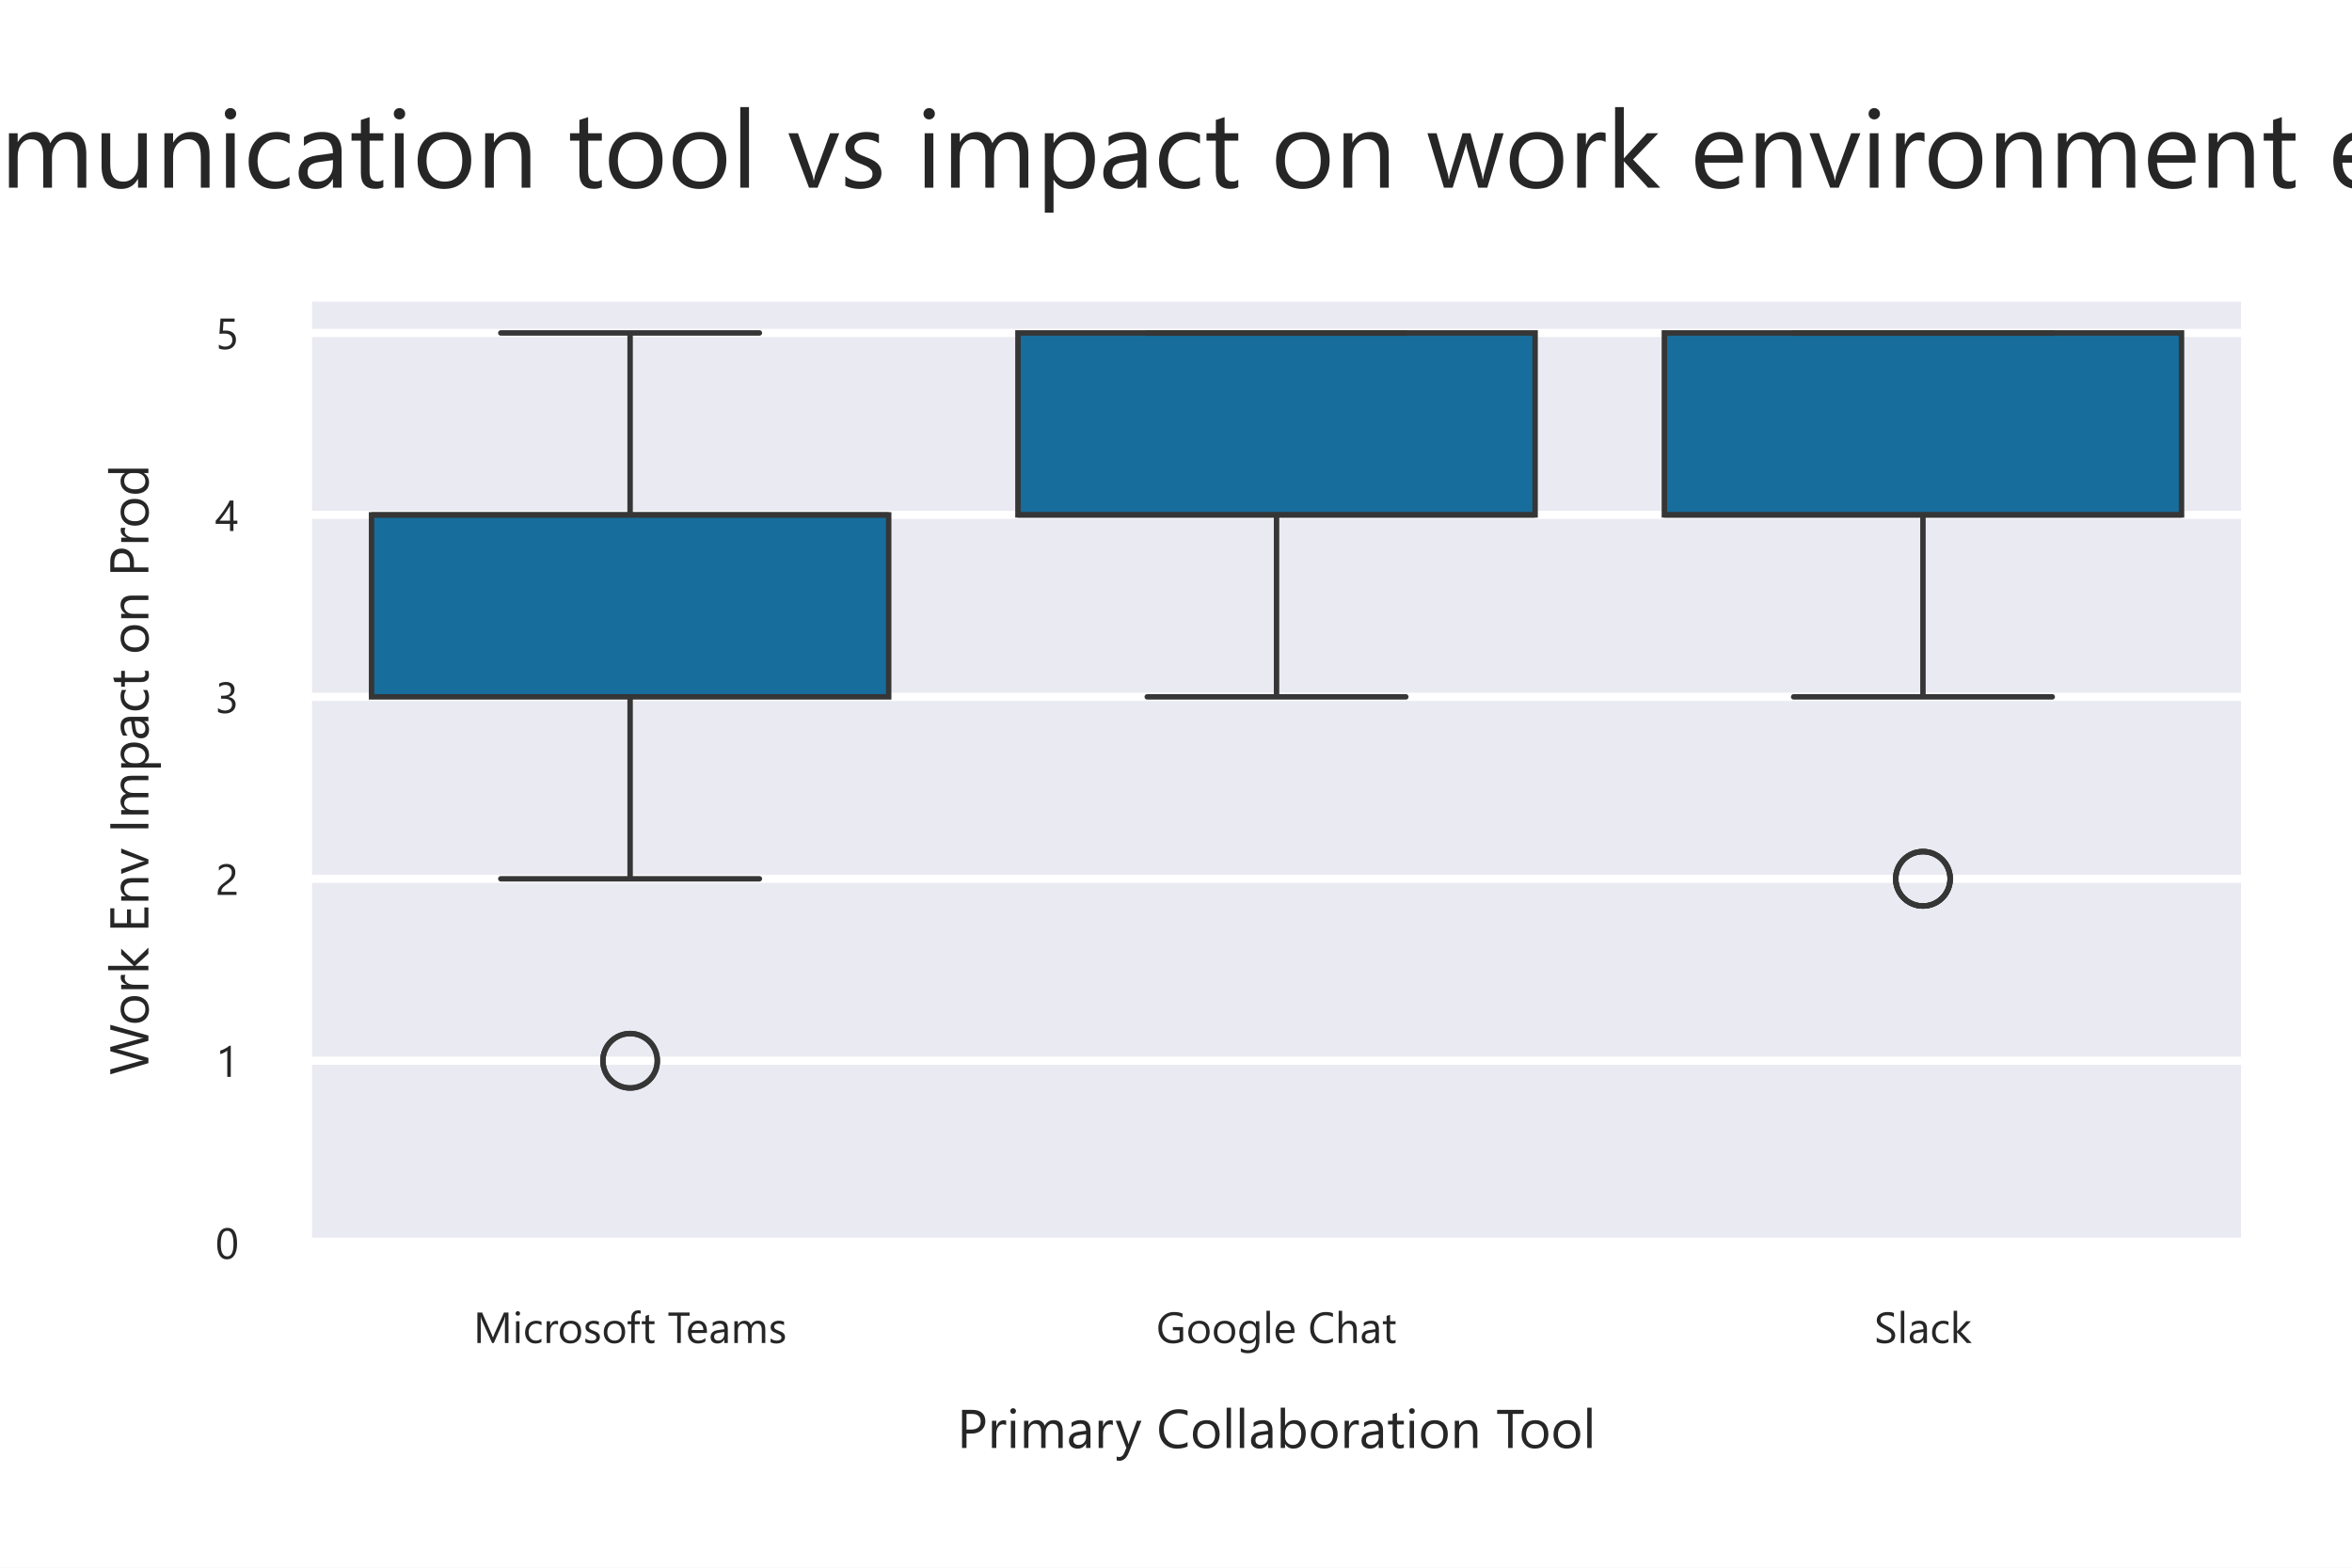
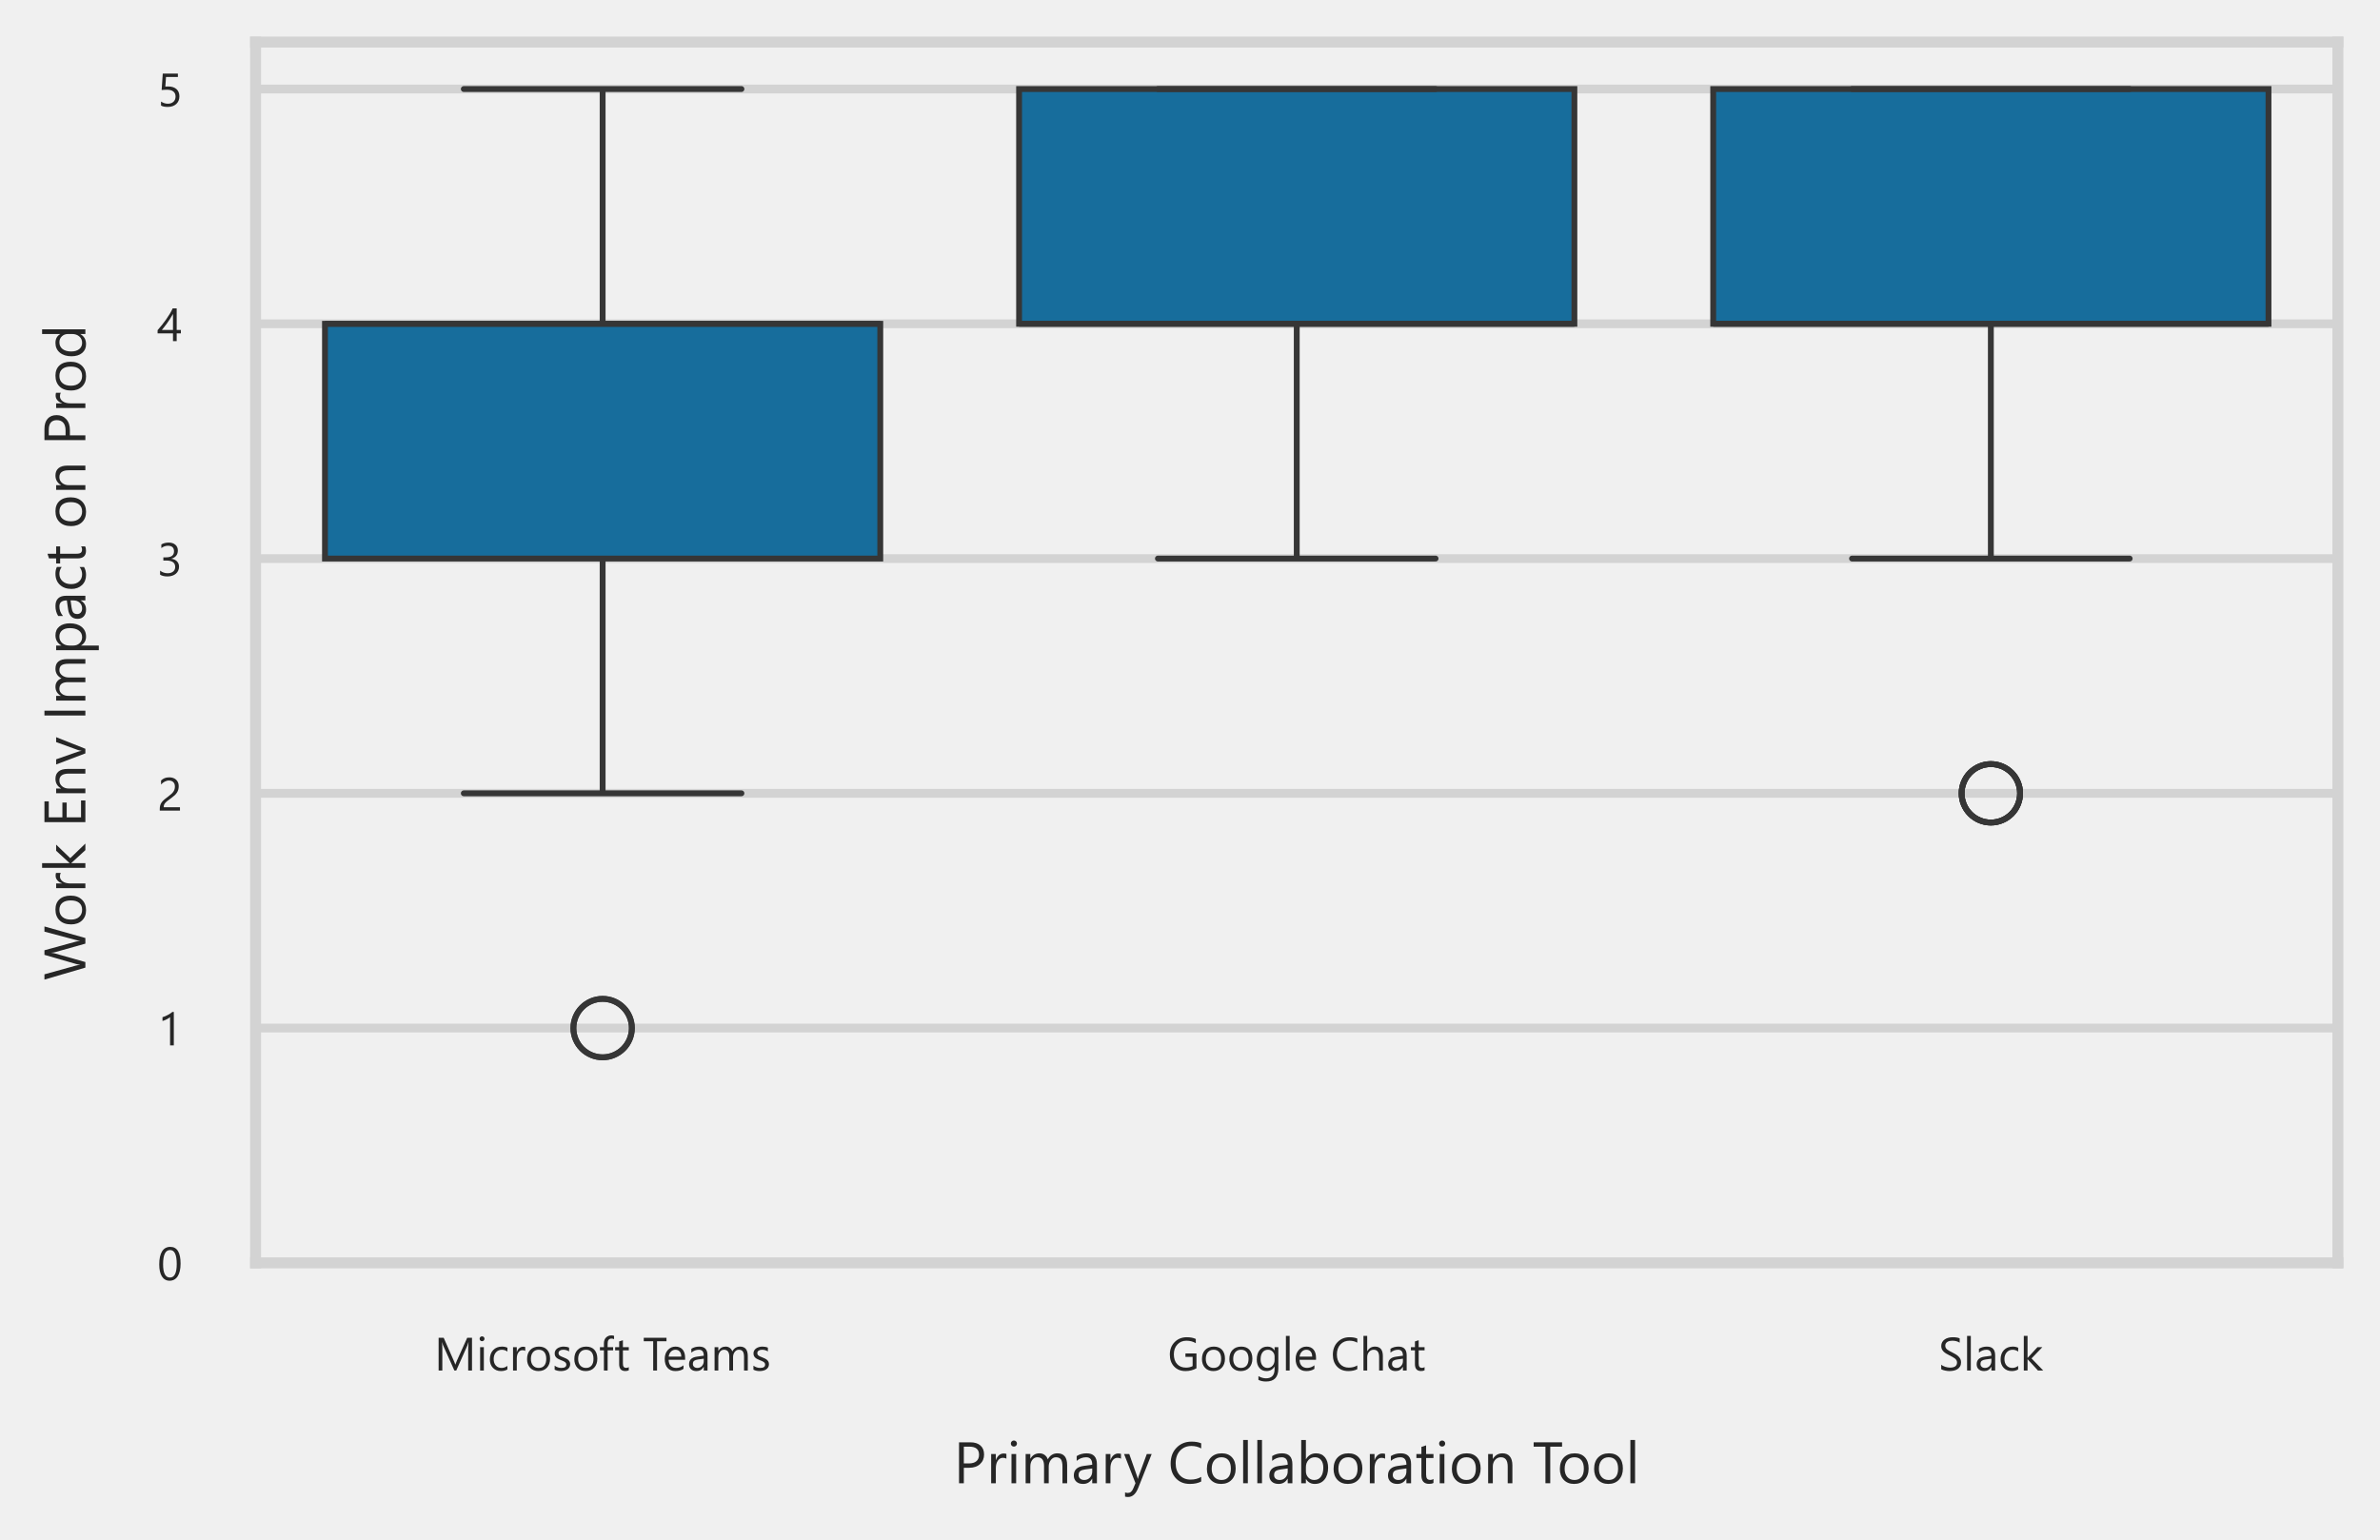
- <svg xmlns="http://www.w3.org/2000/svg" xmlns:xlink="http://www.w3.org/1999/xlink" width="432pt" height="288pt" viewBox="0 0 432 288" version="1.1">
+ <svg xmlns="http://www.w3.org/2000/svg" xmlns:xlink="http://www.w3.org/1999/xlink" width="407.106pt" height="263.321pt" viewBox="0 0 407.106 263.321" version="1.1">
  <defs>
    <style type="text/css">*{stroke-linejoin: round; stroke-linecap: butt}</style>
  </defs>
  <g id="figure_1">
    <g id="patch_1">
-       <path d="M 0 288  L 432 288  L 432 0  L 0 0  z " style="fill: #ffffff" />
+       <path d="M 0 263.321  L 407.106 263.321  L 407.106 0  L 0 0  L 0 263.321  z " style="fill: none" />
    </g>
    <g id="axes_1">
      <g id="patch_2">
-         <path d="M 56.37 228.3  L 412.56 228.3  L 412.56 54.477  L 56.37 54.477  z " style="fill: #eaeaf2" />
+         <path d="M 43.716 216.06  L 399.906 216.06  L 399.906 7.2  L 43.716 7.2  L 43.716 216.06  z " style="fill: none" />
      </g>
      <g id="matplotlib.axis_1">
        <g id="xtick_1">
          <g id="text_1">
-             <g style="fill: #262626" transform="translate(86.9475 246.7225) scale(0.08 -0.08)">
+             <g style="fill: #262626" transform="translate(74.29313 234.4825) scale(0.08 -0.08)">
              <defs>
                <path id="SegoeUI-4d" d="M 5156 0  L 4634 0  L 4634 3006  Q 4634 3363 4678 3878  L 4666 3878  Q 4591 3575 4531 3444  L 3000 0  L 2744 0  L 1216 3419  Q 1150 3569 1081 3878  L 1069 3878  Q 1094 3609 1094 3000  L 1094 0  L 588 0  L 588 4481  L 1281 4481  L 2656 1356  Q 2816 997 2863 819  L 2881 819  Q 3016 1188 3097 1369  L 4500 4481  L 5156 4481  L 5156 0  z " transform="scale(0.015625)" />
                <path id="SegoeUI-69" d="M 781 4013  Q 644 4013 547 4106  Q 450 4200 450 4344  Q 450 4488 547 4583  Q 644 4678 781 4678  Q 922 4678 1020 4583  Q 1119 4488 1119 4344  Q 1119 4206 1020 4109  Q 922 4013 781 4013  z M 1031 0  L 519 0  L 519 3200  L 1031 3200  L 1031 0  z " transform="scale(0.015625)" />
                <path id="SegoeUI-63" d="M 2700 147  Q 2331 -75 1825 -75  Q 1141 -75 720 370  Q 300 816 300 1525  Q 300 2316 753 2795  Q 1206 3275 1963 3275  Q 2384 3275 2706 3119  L 2706 2594  Q 2350 2844 1944 2844  Q 1453 2844 1139 2492  Q 825 2141 825 1569  Q 825 1006 1120 681  Q 1416 356 1913 356  Q 2331 356 2700 634  L 2700 147  z " transform="scale(0.015625)" />
                <path id="SegoeUI-72" d="M 2188 2681  Q 2053 2784 1800 2784  Q 1472 2784 1251 2475  Q 1031 2166 1031 1631  L 1031 0  L 519 0  L 519 3200  L 1031 3200  L 1031 2541  L 1044 2541  Q 1153 2878 1378 3067  Q 1603 3256 1881 3256  Q 2081 3256 2188 3213  L 2188 2681  z " transform="scale(0.015625)" />
                <path id="SegoeUI-6f" d="M 1856 -75  Q 1147 -75 723 373  Q 300 822 300 1563  Q 300 2369 740 2822  Q 1181 3275 1931 3275  Q 2647 3275 3048 2834  Q 3450 2394 3450 1613  Q 3450 847 3017 386  Q 2584 -75 1856 -75  z M 1894 2844  Q 1400 2844 1112 2508  Q 825 2172 825 1581  Q 825 1013 1115 684  Q 1406 356 1894 356  Q 2391 356 2658 678  Q 2925 1000 2925 1594  Q 2925 2194 2658 2519  Q 2391 2844 1894 2844  z " transform="scale(0.015625)" />
                <path id="SegoeUI-73" d="M 325 116  L 325 666  Q 744 356 1247 356  Q 1922 356 1922 806  Q 1922 934 1864 1023  Q 1806 1113 1707 1181  Q 1609 1250 1476 1304  Q 1344 1359 1191 1419  Q 978 1503 817 1589  Q 656 1675 548 1783  Q 441 1891 386 2028  Q 331 2166 331 2350  Q 331 2575 434 2748  Q 538 2922 709 3039  Q 881 3156 1101 3215  Q 1322 3275 1556 3275  Q 1972 3275 2300 3131  L 2300 2613  Q 1947 2844 1488 2844  Q 1344 2844 1228 2811  Q 1113 2778 1030 2718  Q 947 2659 901 2576  Q 856 2494 856 2394  Q 856 2269 901 2184  Q 947 2100 1034 2034  Q 1122 1969 1247 1916  Q 1372 1863 1531 1800  Q 1744 1719 1912 1633  Q 2081 1547 2200 1439  Q 2319 1331 2383 1190  Q 2447 1050 2447 856  Q 2447 619 2342 444  Q 2238 269 2063 153  Q 1888 38 1659 -18  Q 1431 -75 1181 -75  Q 688 -75 325 116  z " transform="scale(0.015625)" />
                <path id="SegoeUI-66" d="M 2100 4288  Q 1950 4372 1759 4372  Q 1222 4372 1222 3694  L 1222 3200  L 1972 3200  L 1972 2763  L 1222 2763  L 1222 0  L 713 0  L 713 2763  L 166 2763  L 166 3200  L 713 3200  L 713 3719  Q 713 4222 1003 4514  Q 1294 4806 1728 4806  Q 1963 4806 2100 4750  L 2100 4288  z " transform="scale(0.015625)" />
                <path id="SegoeUI-74" d="M 2003 31  Q 1822 -69 1525 -69  Q 684 -69 684 869  L 684 2763  L 134 2763  L 134 3200  L 684 3200  L 684 3981  L 1197 4147  L 1197 3200  L 2003 3200  L 2003 2763  L 1197 2763  L 1197 959  Q 1197 638 1306 500  Q 1416 363 1669 363  Q 1863 363 2003 469  L 2003 31  z " transform="scale(0.015625)" />
                <path id="SegoeUI-20" transform="scale(0.015625)" />
                <path id="SegoeUI-54" d="M 3238 4006  L 1944 4006  L 1944 0  L 1419 0  L 1419 4006  L 128 4006  L 128 4481  L 3238 4481  L 3238 4006  z " transform="scale(0.015625)" />
                <path id="SegoeUI-65" d="M 3091 1472  L 831 1472  Q 844 938 1119 647  Q 1394 356 1875 356  Q 2416 356 2869 713  L 2869 231  Q 2447 -75 1753 -75  Q 1075 -75 687 361  Q 300 797 300 1588  Q 300 2334 723 2804  Q 1147 3275 1775 3275  Q 2403 3275 2747 2869  Q 3091 2463 3091 1741  L 3091 1472  z M 2566 1906  Q 2563 2350 2352 2597  Q 2141 2844 1766 2844  Q 1403 2844 1150 2584  Q 897 2325 838 1906  L 2566 1906  z " transform="scale(0.015625)" />
                <path id="SegoeUI-61" d="M 2809 0  L 2297 0  L 2297 500  L 2284 500  Q 1950 -75 1300 -75  Q 822 -75 551 178  Q 281 431 281 850  Q 281 1747 1338 1894  L 2297 2028  Q 2297 2844 1638 2844  Q 1059 2844 594 2450  L 594 2975  Q 1066 3275 1681 3275  Q 2809 3275 2809 2081  L 2809 0  z M 2297 1619  L 1525 1513  Q 1169 1463 987 1336  Q 806 1209 806 888  Q 806 653 973 504  Q 1141 356 1419 356  Q 1800 356 2048 623  Q 2297 891 2297 1300  L 2297 1619  z " transform="scale(0.015625)" />
                <path id="SegoeUI-6d" d="M 5063 0  L 4550 0  L 4550 1838  Q 4550 2369 4386 2606  Q 4222 2844 3834 2844  Q 3506 2844 3276 2544  Q 3047 2244 3047 1825  L 3047 0  L 2534 0  L 2534 1900  Q 2534 2844 1806 2844  Q 1469 2844 1250 2561  Q 1031 2278 1031 1825  L 1031 0  L 519 0  L 519 3200  L 1031 3200  L 1031 2694  L 1044 2694  Q 1384 3275 2038 3275  Q 2366 3275 2609 3092  Q 2853 2909 2944 2613  Q 3300 3275 4006 3275  Q 5063 3275 5063 1972  L 5063 0  z " transform="scale(0.015625)" />
              </defs>
              <use xlink:href="#SegoeUI-4d" />
              <use xlink:href="#SegoeUI-69" x="89.795" />
              <use xlink:href="#SegoeUI-63" x="114.014" />
              <use xlink:href="#SegoeUI-72" x="160.205" />
              <use xlink:href="#SegoeUI-6f" x="193.596" />
              <use xlink:href="#SegoeUI-73" x="252.189" />
              <use xlink:href="#SegoeUI-6f" x="294.621" />
              <use xlink:href="#SegoeUI-66" x="351.465" />
              <use xlink:href="#SegoeUI-74" x="384.514" />
              <use xlink:href="#SegoeUI-20" x="418.4" />
              <use xlink:href="#SegoeUI-54" x="445.793" />
              <use xlink:href="#SegoeUI-65" x="487.936" />
              <use xlink:href="#SegoeUI-61" x="540.23" />
              <use xlink:href="#SegoeUI-6d" x="591.109" />
              <use xlink:href="#SegoeUI-73" x="677.242" />
            </g>
          </g>
        </g>
        <g id="xtick_2">
          <g id="text_2">
-             <g style="fill: #262626" transform="translate(212.39 246.7225) scale(0.08 -0.08)">
+             <g style="fill: #262626" transform="translate(199.7356 234.4825) scale(0.08 -0.08)">
              <defs>
                <path id="SegoeUI-47" d="M 3938 306  Q 3263 -75 2438 -75  Q 1478 -75 886 544  Q 294 1163 294 2181  Q 294 3222 951 3889  Q 1609 4556 2619 4556  Q 3350 4556 3847 4319  L 3847 3738  Q 3303 4081 2559 4081  Q 1806 4081 1325 3562  Q 844 3044 844 2219  Q 844 1369 1291 883  Q 1738 397 2503 397  Q 3028 397 3413 606  L 3413 1863  L 2431 1863  L 2431 2338  L 3938 2338  L 3938 306  z " transform="scale(0.015625)" />
                <path id="SegoeUI-67" d="M 3250 256  Q 3250 -1506 1563 -1506  Q 969 -1506 525 -1281  L 525 -769  Q 1066 -1069 1556 -1069  Q 2738 -1069 2738 188  L 2738 538  L 2725 538  Q 2359 -75 1625 -75  Q 1028 -75 664 351  Q 300 778 300 1497  Q 300 2313 692 2794  Q 1084 3275 1766 3275  Q 2413 3275 2725 2756  L 2738 2756  L 2738 3200  L 3250 3200  L 3250 256  z M 2738 1447  L 2738 1919  Q 2738 2300 2480 2572  Q 2222 2844 1838 2844  Q 1363 2844 1094 2498  Q 825 2153 825 1531  Q 825 997 1083 676  Q 1341 356 1766 356  Q 2197 356 2467 662  Q 2738 969 2738 1447  z " transform="scale(0.015625)" />
                <path id="SegoeUI-6c" d="M 1031 0  L 519 0  L 519 4738  L 1031 4738  L 1031 0  z " transform="scale(0.015625)" />
                <path id="SegoeUI-43" d="M 3638 188  Q 3141 -75 2400 -75  Q 1444 -75 869 540  Q 294 1156 294 2156  Q 294 3231 941 3893  Q 1588 4556 2581 4556  Q 3219 4556 3638 4372  L 3638 3813  Q 3156 4081 2575 4081  Q 1803 4081 1323 3565  Q 844 3050 844 2188  Q 844 1369 1292 883  Q 1741 397 2469 397  Q 3144 397 3638 697  L 3638 188  z " transform="scale(0.015625)" />
                <path id="SegoeUI-68" d="M 3175 0  L 2663 0  L 2663 1844  Q 2663 2844 1919 2844  Q 1544 2844 1287 2555  Q 1031 2266 1031 1813  L 1031 0  L 519 0  L 519 4738  L 1031 4738  L 1031 2669  L 1044 2669  Q 1413 3275 2094 3275  Q 3175 3275 3175 1972  L 3175 0  z " transform="scale(0.015625)" />
              </defs>
              <use xlink:href="#SegoeUI-47" />
              <use xlink:href="#SegoeUI-6f" x="68.604" />
              <use xlink:href="#SegoeUI-6f" x="127.197" />
              <use xlink:href="#SegoeUI-67" x="185.791" />
              <use xlink:href="#SegoeUI-6c" x="244.678" />
              <use xlink:href="#SegoeUI-65" x="268.896" />
              <use xlink:href="#SegoeUI-20" x="321.191" />
              <use xlink:href="#SegoeUI-43" x="348.584" />
              <use xlink:href="#SegoeUI-68" x="410.498" />
              <use xlink:href="#SegoeUI-61" x="467.09" />
              <use xlink:href="#SegoeUI-74" x="517.969" />
            </g>
          </g>
        </g>
        <g id="xtick_3">
          <g id="text_3">
-             <g style="fill: #262626" transform="translate(344.2306 246.7225) scale(0.08 -0.08)">
+             <g style="fill: #262626" transform="translate(331.5763 234.4825) scale(0.08 -0.08)">
              <defs>
                <path id="SegoeUI-53" d="M 378 181  L 378 800  Q 484 706 632 631  Q 781 556 945 504  Q 1109 453 1275 425  Q 1441 397 1581 397  Q 2066 397 2305 576  Q 2544 756 2544 1094  Q 2544 1275 2464 1409  Q 2384 1544 2243 1655  Q 2103 1766 1911 1867  Q 1719 1969 1497 2081  Q 1263 2200 1059 2322  Q 856 2444 706 2591  Q 556 2738 470 2923  Q 384 3109 384 3359  Q 384 3666 518 3892  Q 653 4119 872 4266  Q 1091 4413 1370 4484  Q 1650 4556 1941 4556  Q 2603 4556 2906 4397  L 2906 3806  Q 2509 4081 1888 4081  Q 1716 4081 1544 4045  Q 1372 4009 1237 3928  Q 1103 3847 1018 3719  Q 934 3591 934 3406  Q 934 3234 998 3109  Q 1063 2984 1188 2881  Q 1313 2778 1492 2681  Q 1672 2584 1906 2469  Q 2147 2350 2362 2219  Q 2578 2088 2740 1928  Q 2903 1769 2998 1575  Q 3094 1381 3094 1131  Q 3094 800 2964 570  Q 2834 341 2614 197  Q 2394 53 2106 -11  Q 1819 -75 1500 -75  Q 1394 -75 1237 -58  Q 1081 -41 918 -8  Q 756 25 611 73  Q 466 122 378 181  z " transform="scale(0.015625)" />
                <path id="SegoeUI-6b" d="M 3175 0  L 2456 0  L 1044 1538  L 1031 1538  L 1031 0  L 519 0  L 519 4738  L 1031 4738  L 1031 1734  L 1044 1734  L 2388 3200  L 3059 3200  L 1575 1656  L 3175 0  z " transform="scale(0.015625)" />
              </defs>
              <use xlink:href="#SegoeUI-53" />
              <use xlink:href="#SegoeUI-6c" x="53.125" />
              <use xlink:href="#SegoeUI-61" x="77.344" />
              <use xlink:href="#SegoeUI-63" x="128.223" />
              <use xlink:href="#SegoeUI-6b" x="174.414" />
            </g>
          </g>
        </g>
        <g id="text_4">
-           <g style="fill: #262626" transform="translate(175.783 266.0081) scale(0.1 -0.1)">
+           <g style="fill: #262626" transform="translate(163.1286 253.7681) scale(0.1 -0.1)">
            <defs>
              <path id="SegoeUI-50" d="M 1113 1694  L 1113 0  L 588 0  L 588 4481  L 1819 4481  Q 2538 4481 2933 4131  Q 3328 3781 3328 3144  Q 3328 2506 2889 2100  Q 2450 1694 1703 1694  L 1113 1694  z M 1113 4006  L 1113 2169  L 1663 2169  Q 2206 2169 2492 2417  Q 2778 2666 2778 3119  Q 2778 4006 1728 4006  L 1113 4006  z " transform="scale(0.015625)" />
              <path id="SegoeUI-79" d="M 3066 3200  L 1594 -513  Q 1200 -1506 488 -1506  Q 288 -1506 153 -1466  L 153 -1006  Q 319 -1063 456 -1063  Q 844 -1063 1038 -600  L 1294 6  L 44 3200  L 613 3200  L 1478 738  Q 1494 691 1544 494  L 1563 494  Q 1578 569 1625 731  L 2534 3200  L 3066 3200  z " transform="scale(0.015625)" />
              <path id="SegoeUI-62" d="M 1044 463  L 1031 463  L 1031 0  L 519 0  L 519 4738  L 1031 4738  L 1031 2638  L 1044 2638  Q 1422 3275 2150 3275  Q 2766 3275 3114 2845  Q 3463 2416 3463 1694  Q 3463 891 3072 408  Q 2681 -75 2003 -75  Q 1369 -75 1044 463  z M 1031 1753  L 1031 1306  Q 1031 909 1289 632  Q 1547 356 1944 356  Q 2409 356 2673 712  Q 2938 1069 2938 1703  Q 2938 2238 2691 2541  Q 2444 2844 2022 2844  Q 1575 2844 1303 2533  Q 1031 2222 1031 1753  z " transform="scale(0.015625)" />
              <path id="SegoeUI-6e" d="M 3175 0  L 2663 0  L 2663 1825  Q 2663 2844 1919 2844  Q 1534 2844 1282 2555  Q 1031 2266 1031 1825  L 1031 0  L 519 0  L 519 3200  L 1031 3200  L 1031 2669  L 1044 2669  Q 1406 3275 2094 3275  Q 2619 3275 2897 2936  Q 3175 2597 3175 1956  L 3175 0  z " transform="scale(0.015625)" />
            </defs>
            <use xlink:href="#SegoeUI-50" />
            <use xlink:href="#SegoeUI-72" x="56.006" />
            <use xlink:href="#SegoeUI-69" x="90.771" />
            <use xlink:href="#SegoeUI-6d" x="114.99" />
            <use xlink:href="#SegoeUI-61" x="201.123" />
            <use xlink:href="#SegoeUI-72" x="252.002" />
            <use xlink:href="#SegoeUI-79" x="290.768" />
            <use xlink:href="#SegoeUI-20" x="339.156" />
            <use xlink:href="#SegoeUI-43" x="366.549" />
            <use xlink:href="#SegoeUI-6f" x="428.463" />
            <use xlink:href="#SegoeUI-6c" x="487.057" />
            <use xlink:href="#SegoeUI-6c" x="511.275" />
            <use xlink:href="#SegoeUI-61" x="535.494" />
            <use xlink:href="#SegoeUI-62" x="586.373" />
            <use xlink:href="#SegoeUI-6f" x="645.162" />
            <use xlink:href="#SegoeUI-72" x="703.756" />
            <use xlink:href="#SegoeUI-61" x="738.521" />
            <use xlink:href="#SegoeUI-74" x="789.4" />
            <use xlink:href="#SegoeUI-69" x="823.287" />
            <use xlink:href="#SegoeUI-6f" x="847.506" />
            <use xlink:href="#SegoeUI-6e" x="906.1" />
            <use xlink:href="#SegoeUI-20" x="962.691" />
            <use xlink:href="#SegoeUI-54" x="990.084" />
            <use xlink:href="#SegoeUI-6f" x="1032.227" />
            <use xlink:href="#SegoeUI-6f" x="1090.82" />
            <use xlink:href="#SegoeUI-6c" x="1149.414" />
          </g>
        </g>
      </g>
      <g id="matplotlib.axis_2">
        <g id="ytick_1">
          <g id="line2d_1">
-             <path d="M 56.37 228.3  L 412.56 228.3  " clip-path="url(#p0784cf9d5a)" style="fill: none; stroke: #ffffff; stroke-width: 1.5; stroke-linecap: round" />
+             <path d="M 43.716 216.06  L 399.906 216.06  " clip-path="url(#pdae0d47f2c)" style="fill: none; stroke: #d3d3d3; stroke-width: 1.5; stroke-linecap: round" />
          </g>
          <g id="text_5">
-             <g style="fill: #262626" transform="translate(39.5575 231.2612) scale(0.08 -0.08)">
+             <g style="fill: #262626" transform="translate(26.90312 219.0213) scale(0.08 -0.08)">
              <defs>
                <path id="SegoeUI-30" d="M 3188 2259  Q 3188 1697 3086 1262  Q 2984 828 2792 529  Q 2600 231 2320 76  Q 2041 -78 1684 -78  Q 1347 -78 1083 70  Q 819 219 637 503  Q 456 788 362 1202  Q 269 1616 269 2150  Q 269 2738 367 3188  Q 466 3638 656 3942  Q 847 4247 1130 4401  Q 1413 4556 1778 4556  Q 3188 4556 3188 2259  z M 2663 2209  Q 2663 4122 1753 4122  Q 794 4122 794 2175  Q 794 359 1734 359  Q 2663 359 2663 2209  z " transform="scale(0.015625)" />
              </defs>
              <use xlink:href="#SegoeUI-30" />
            </g>
          </g>
        </g>
        <g id="ytick_2">
          <g id="line2d_2">
-             <path d="M 56.37 194.873  L 412.56 194.873  " clip-path="url(#p0784cf9d5a)" style="fill: none; stroke: #ffffff; stroke-width: 1.5; stroke-linecap: round" />
+             <path d="M 43.716 175.895  L 399.906 175.895  " clip-path="url(#pdae0d47f2c)" style="fill: none; stroke: #d3d3d3; stroke-width: 1.5; stroke-linecap: round" />
          </g>
          <g id="text_6">
-             <g style="fill: #262626" transform="translate(39.5575 197.8338) scale(0.08 -0.08)">
+             <g style="fill: #262626" transform="translate(26.90312 178.8559) scale(0.08 -0.08)">
              <defs>
                <path id="SegoeUI-31" d="M 2263 0  L 1750 0  L 1750 3872  Q 1691 3813 1577 3736  Q 1463 3659 1320 3584  Q 1178 3509 1020 3443  Q 863 3378 713 3341  L 713 3859  Q 881 3906 1070 3986  Q 1259 4066 1442 4164  Q 1625 4263 1787 4370  Q 1950 4478 2069 4581  L 2263 4581  L 2263 0  z " transform="scale(0.015625)" />
              </defs>
              <use xlink:href="#SegoeUI-31" />
            </g>
          </g>
        </g>
        <g id="ytick_3">
          <g id="line2d_3">
-             <path d="M 56.37 161.445  L 412.56 161.445  " clip-path="url(#p0784cf9d5a)" style="fill: none; stroke: #ffffff; stroke-width: 1.5; stroke-linecap: round" />
+             <path d="M 43.716 135.729  L 399.906 135.729  " clip-path="url(#pdae0d47f2c)" style="fill: none; stroke: #d3d3d3; stroke-width: 1.5; stroke-linecap: round" />
          </g>
          <g id="text_7">
-             <g style="fill: #262626" transform="translate(39.5575 164.4064) scale(0.08 -0.08)">
+             <g style="fill: #262626" transform="translate(26.90312 138.6905) scale(0.08 -0.08)">
              <defs>
                <path id="SegoeUI-32" d="M 2413 3306  Q 2413 3513 2348 3666  Q 2284 3819 2173 3920  Q 2063 4022 1913 4072  Q 1763 4122 1588 4122  Q 1438 4122 1294 4081  Q 1150 4041 1014 3969  Q 878 3897 751 3797  Q 625 3697 516 3575  L 516 4125  Q 731 4334 998 4445  Q 1266 4556 1650 4556  Q 1925 4556 2159 4476  Q 2394 4397 2566 4244  Q 2738 4091 2836 3866  Q 2934 3641 2934 3350  Q 2934 3084 2873 2868  Q 2813 2653 2689 2462  Q 2566 2272 2378 2097  Q 2191 1922 1938 1741  Q 1622 1516 1417 1356  Q 1213 1197 1092 1058  Q 972 919 923 780  Q 875 641 875 459  L 3106 459  L 3106 0  L 341 0  L 341 222  Q 341 509 403 728  Q 466 947 609 1144  Q 753 1341 986 1537  Q 1219 1734 1556 1981  Q 1800 2156 1964 2315  Q 2128 2475 2228 2634  Q 2328 2794 2370 2958  Q 2413 3122 2413 3306  z " transform="scale(0.015625)" />
              </defs>
              <use xlink:href="#SegoeUI-32" />
            </g>
          </g>
        </g>
        <g id="ytick_4">
          <g id="line2d_4">
-             <path d="M 56.37 128.018  L 412.56 128.018  " clip-path="url(#p0784cf9d5a)" style="fill: none; stroke: #ffffff; stroke-width: 1.5; stroke-linecap: round" />
+             <path d="M 43.716 95.564  L 399.906 95.564  " clip-path="url(#pdae0d47f2c)" style="fill: none; stroke: #d3d3d3; stroke-width: 1.5; stroke-linecap: round" />
          </g>
          <g id="text_8">
-             <g style="fill: #262626" transform="translate(39.5575 130.979) scale(0.08 -0.08)">
+             <g style="fill: #262626" transform="translate(26.90312 98.5251) scale(0.08 -0.08)">
              <defs>
                <path id="SegoeUI-33" d="M 2978 1269  Q 2978 966 2864 717  Q 2750 469 2542 292  Q 2334 116 2043 19  Q 1753 -78 1403 -78  Q 763 -78 384 166  L 384 716  Q 838 359 1422 359  Q 1656 359 1845 418  Q 2034 478 2170 590  Q 2306 703 2379 862  Q 2453 1022 2453 1222  Q 2453 2100 1203 2100  L 831 2100  L 831 2534  L 1184 2534  Q 2291 2534 2291 3359  Q 2291 4122 1447 4122  Q 972 4122 556 3803  L 556 4300  Q 984 4556 1575 4556  Q 1856 4556 2084 4478  Q 2313 4400 2475 4259  Q 2638 4119 2727 3922  Q 2816 3725 2816 3488  Q 2816 2603 1922 2350  L 1922 2338  Q 2150 2313 2344 2227  Q 2538 2141 2678 2003  Q 2819 1866 2898 1680  Q 2978 1494 2978 1269  z " transform="scale(0.015625)" />
              </defs>
              <use xlink:href="#SegoeUI-33" />
            </g>
          </g>
        </g>
        <g id="ytick_5">
          <g id="line2d_5">
-             <path d="M 56.37 94.59  L 412.56 94.59  " clip-path="url(#p0784cf9d5a)" style="fill: none; stroke: #ffffff; stroke-width: 1.5; stroke-linecap: round" />
+             <path d="M 43.716 55.398  L 399.906 55.398  " clip-path="url(#pdae0d47f2c)" style="fill: none; stroke: #d3d3d3; stroke-width: 1.5; stroke-linecap: round" />
          </g>
          <g id="text_9">
-             <g style="fill: #262626" transform="translate(39.5575 97.55164) scale(0.08 -0.08)">
+             <g style="fill: #262626" transform="translate(26.90312 58.35971) scale(0.08 -0.08)">
              <defs>
                <path id="SegoeUI-34" d="M 2656 4481  L 2656 1522  L 3231 1522  L 3231 1053  L 2656 1053  L 2656 0  L 2150 0  L 2150 1053  L 44 1053  L 44 1497  Q 338 1828 638 2204  Q 938 2581 1211 2968  Q 1484 3356 1717 3742  Q 1950 4128 2109 4481  L 2656 4481  z M 622 1522  L 2150 1522  L 2150 3716  Q 1916 3306 1706 2984  Q 1497 2663 1308 2400  Q 1119 2138 947 1925  Q 775 1713 622 1522  z " transform="scale(0.015625)" />
              </defs>
              <use xlink:href="#SegoeUI-34" />
            </g>
          </g>
        </g>
        <g id="ytick_6">
          <g id="line2d_6">
-             <path d="M 56.37 61.163  L 412.56 61.163  " clip-path="url(#p0784cf9d5a)" style="fill: none; stroke: #ffffff; stroke-width: 1.5; stroke-linecap: round" />
+             <path d="M 43.716 15.233  L 399.906 15.233  " clip-path="url(#pdae0d47f2c)" style="fill: none; stroke: #d3d3d3; stroke-width: 1.5; stroke-linecap: round" />
          </g>
          <g id="text_10">
-             <g style="fill: #262626" transform="translate(39.5575 64.12423) scale(0.08 -0.08)">
+             <g style="fill: #262626" transform="translate(26.90312 18.19433) scale(0.08 -0.08)">
              <defs>
                <path id="SegoeUI-35" d="M 3028 1369  Q 3028 1041 2915 775  Q 2803 509 2595 318  Q 2388 128 2094 25  Q 1800 -78 1441 -78  Q 816 -78 513 109  L 513 653  Q 969 359 1447 359  Q 1691 359 1886 431  Q 2081 503 2218 631  Q 2356 759 2429 940  Q 2503 1122 2503 1338  Q 2503 1775 2209 2023  Q 1916 2272 1356 2272  Q 1266 2272 1166 2269  Q 1066 2266 966 2261  Q 866 2256 770 2250  Q 675 2244 597 2234  L 750 4481  L 2822 4481  L 2822 4019  L 1194 4019  L 1103 2703  Q 1203 2709 1315 2714  Q 1428 2719 1516 2719  Q 1872 2719 2153 2625  Q 2434 2531 2629 2357  Q 2825 2184 2926 1932  Q 3028 1681 3028 1369  z " transform="scale(0.015625)" />
              </defs>
              <use xlink:href="#SegoeUI-35" />
            </g>
          </g>
        </g>
        <g id="text_11">
-           <g style="fill: #262626" transform="translate(27.2575 197.4856) rotate(-90) scale(0.1 -0.1)">
+           <g style="fill: #262626" transform="translate(14.60313 167.7269) rotate(-90) scale(0.1 -0.1)">
            <defs>
              <path id="SegoeUI-57" d="M 5900 4481  L 4634 0  L 4019 0  L 3097 3275  Q 3038 3484 3025 3731  L 3013 3731  Q 2994 3500 2931 3281  L 2003 0  L 1394 0  L 81 4481  L 659 4481  L 1613 1044  Q 1672 828 1688 594  L 1703 594  Q 1719 759 1800 1044  L 2791 4481  L 3294 4481  L 4244 1019  Q 4294 841 4319 600  L 4331 600  Q 4344 763 4416 1031  L 5331 4481  L 5900 4481  z " transform="scale(0.015625)" />
              <path id="SegoeUI-45" d="M 2963 0  L 588 0  L 588 4481  L 2863 4481  L 2863 4006  L 1113 4006  L 1113 2516  L 2731 2516  L 2731 2044  L 1113 2044  L 1113 475  L 2963 475  L 2963 0  z " transform="scale(0.015625)" />
              <path id="SegoeUI-76" d="M 3034 3200  L 1759 0  L 1256 0  L 44 3200  L 606 3200  L 1419 875  Q 1509 619 1531 428  L 1544 428  Q 1575 669 1644 863  L 2494 3200  L 3034 3200  z " transform="scale(0.015625)" />
              <path id="SegoeUI-49" d="M 1113 0  L 588 0  L 588 4481  L 1113 4481  L 1113 0  z " transform="scale(0.015625)" />
              <path id="SegoeUI-70" d="M 1044 463  L 1031 463  L 1031 -1472  L 519 -1472  L 519 3200  L 1031 3200  L 1031 2638  L 1044 2638  Q 1422 3275 2150 3275  Q 2769 3275 3116 2845  Q 3463 2416 3463 1694  Q 3463 891 3072 408  Q 2681 -75 2003 -75  Q 1381 -75 1044 463  z M 1031 1753  L 1031 1306  Q 1031 909 1289 632  Q 1547 356 1944 356  Q 2409 356 2673 712  Q 2938 1069 2938 1703  Q 2938 2238 2691 2541  Q 2444 2844 2022 2844  Q 1575 2844 1303 2533  Q 1031 2222 1031 1753  z " transform="scale(0.015625)" />
              <path id="SegoeUI-64" d="M 3250 0  L 2738 0  L 2738 544  L 2725 544  Q 2369 -75 1625 -75  Q 1022 -75 661 354  Q 300 784 300 1525  Q 300 2319 700 2797  Q 1100 3275 1766 3275  Q 2425 3275 2725 2756  L 2738 2756  L 2738 4738  L 3250 4738  L 3250 0  z M 2738 1447  L 2738 1919  Q 2738 2306 2481 2575  Q 2225 2844 1831 2844  Q 1363 2844 1094 2500  Q 825 2156 825 1550  Q 825 997 1083 676  Q 1341 356 1775 356  Q 2203 356 2470 665  Q 2738 975 2738 1447  z " transform="scale(0.015625)" />
            </defs>
            <use xlink:href="#SegoeUI-57" />
            <use xlink:href="#SegoeUI-6f" x="91.033" />
            <use xlink:href="#SegoeUI-72" x="149.627" />
            <use xlink:href="#SegoeUI-6b" x="184.393" />
            <use xlink:href="#SegoeUI-20" x="234.1" />
            <use xlink:href="#SegoeUI-45" x="261.492" />
            <use xlink:href="#SegoeUI-6e" x="312.078" />
            <use xlink:href="#SegoeUI-76" x="368.67" />
            <use xlink:href="#SegoeUI-20" x="416.57" />
            <use xlink:href="#SegoeUI-49" x="443.963" />
            <use xlink:href="#SegoeUI-6d" x="470.574" />
            <use xlink:href="#SegoeUI-70" x="556.707" />
            <use xlink:href="#SegoeUI-61" x="614.121" />
            <use xlink:href="#SegoeUI-63" x="665" />
            <use xlink:href="#SegoeUI-74" x="711.191" />
            <use xlink:href="#SegoeUI-20" x="745.078" />
            <use xlink:href="#SegoeUI-6f" x="772.471" />
            <use xlink:href="#SegoeUI-6e" x="831.064" />
            <use xlink:href="#SegoeUI-20" x="887.656" />
            <use xlink:href="#SegoeUI-50" x="915.049" />
            <use xlink:href="#SegoeUI-72" x="971.055" />
            <use xlink:href="#SegoeUI-6f" x="1004.445" />
            <use xlink:href="#SegoeUI-64" x="1063.039" />
          </g>
        </g>
      </g>
      <g id="patch_3">
-         <path d="M 68.243 128.018  L 163.227 128.018  L 163.227 94.59  L 68.243 94.59  L 68.243 128.018  z " clip-path="url(#p0784cf9d5a)" style="fill: #176d9c; stroke: #363636; stroke-linejoin: miter" />
+         <path d="M 55.589 95.564  L 150.573 95.564  L 150.573 55.398  L 55.589 55.398  L 55.589 95.564  z " clip-path="url(#pdae0d47f2c)" style="fill: #176d9c; stroke: #363636; stroke-linejoin: miter" />
      </g>
      <g id="line2d_7">
-         <path d="M 115.735 128.018  L 115.735 161.445  " clip-path="url(#p0784cf9d5a)" style="fill: none; stroke: #363636" />
+         <path d="M 103.081 95.564  L 103.081 135.729  " clip-path="url(#pdae0d47f2c)" style="fill: none; stroke: #363636" />
      </g>
      <g id="line2d_8">
-         <path d="M 115.735 94.59  L 115.735 61.163  " clip-path="url(#p0784cf9d5a)" style="fill: none; stroke: #363636" />
+         <path d="M 103.081 55.398  L 103.081 15.233  " clip-path="url(#pdae0d47f2c)" style="fill: none; stroke: #363636" />
      </g>
      <g id="line2d_9">
-         <path d="M 91.989 161.445  L 139.481 161.445  " clip-path="url(#p0784cf9d5a)" style="fill: none; stroke: #363636; stroke-linecap: round" />
+         <path d="M 79.335 135.729  L 126.827 135.729  " clip-path="url(#pdae0d47f2c)" style="fill: none; stroke: #363636; stroke-linecap: round" />
      </g>
      <g id="line2d_10">
-         <path d="M 91.989 61.163  L 139.481 61.163  " clip-path="url(#p0784cf9d5a)" style="fill: none; stroke: #363636; stroke-linecap: round" />
+         <path d="M 79.335 15.233  L 126.827 15.233  " clip-path="url(#pdae0d47f2c)" style="fill: none; stroke: #363636; stroke-linecap: round" />
      </g>
      <g id="line2d_11">
        <defs>
-           <path id="m718d4d222f" d="M 0 5  C 1.326 5 2.598 4.473 3.536 3.536  C 4.473 2.598 5 1.326 5 0  C 5 -1.326 4.473 -2.598 3.536 -3.536  C 2.598 -4.473 1.326 -5 0 -5  C -1.326 -5 -2.598 -4.473 -3.536 -3.536  C -4.473 -2.598 -5 -1.326 -5 0  C -5 1.326 -4.473 2.598 -3.536 3.536  C -2.598 4.473 -1.326 5 0 5  z " style="stroke: #363636" />
+           <path id="mc6539d29da" d="M 0 5  C 1.326 5 2.598 4.473 3.536 3.536  C 4.473 2.598 5 1.326 5 0  C 5 -1.326 4.473 -2.598 3.536 -3.536  C 2.598 -4.473 1.326 -5 0 -5  C -1.326 -5 -2.598 -4.473 -3.536 -3.536  C -4.473 -2.598 -5 -1.326 -5 0  C -5 1.326 -4.473 2.598 -3.536 3.536  C -2.598 4.473 -1.326 5 0 5  z " style="stroke: #363636" />
        </defs>
-         <g clip-path="url(#p0784cf9d5a)">
-           <use xlink:href="#m718d4d222f" x="115.735" y="194.873" style="fill-opacity: 0; stroke: #363636" />
-           <use xlink:href="#m718d4d222f" x="115.735" y="194.873" style="fill-opacity: 0; stroke: #363636" />
+         <g clip-path="url(#pdae0d47f2c)">
+           <use xlink:href="#mc6539d29da" x="103.081" y="175.895" style="fill-opacity: 0; stroke: #363636" />
+           <use xlink:href="#mc6539d29da" x="103.081" y="175.895" style="fill-opacity: 0; stroke: #363636" />
        </g>
      </g>
      <g id="patch_4">
-         <path d="M 186.973 94.59  L 281.957 94.59  L 281.957 61.163  L 186.973 61.163  L 186.973 94.59  z " clip-path="url(#p0784cf9d5a)" style="fill: #176d9c; stroke: #363636; stroke-linejoin: miter" />
+         <path d="M 174.319 55.398  L 269.303 55.398  L 269.303 15.233  L 174.319 15.233  L 174.319 55.398  z " clip-path="url(#pdae0d47f2c)" style="fill: #176d9c; stroke: #363636; stroke-linejoin: miter" />
      </g>
      <g id="line2d_12">
-         <path d="M 234.465 94.59  L 234.465 128.018  " clip-path="url(#p0784cf9d5a)" style="fill: none; stroke: #363636" />
+         <path d="M 221.811 55.398  L 221.811 95.564  " clip-path="url(#pdae0d47f2c)" style="fill: none; stroke: #363636" />
      </g>
      <g id="line2d_13">
-         <path d="M 234.465 61.163  L 234.465 61.163  " clip-path="url(#p0784cf9d5a)" style="fill: none; stroke: #363636" />
+         <path d="M 221.811 15.233  L 221.811 15.233  " clip-path="url(#pdae0d47f2c)" style="fill: none; stroke: #363636" />
      </g>
      <g id="line2d_14">
-         <path d="M 210.719 128.018  L 258.211 128.018  " clip-path="url(#p0784cf9d5a)" style="fill: none; stroke: #363636; stroke-linecap: round" />
+         <path d="M 198.065 95.564  L 245.557 95.564  " clip-path="url(#pdae0d47f2c)" style="fill: none; stroke: #363636; stroke-linecap: round" />
      </g>
      <g id="line2d_15">
-         <path d="M 210.719 61.163  L 258.211 61.163  " clip-path="url(#p0784cf9d5a)" style="fill: none; stroke: #363636; stroke-linecap: round" />
+         <path d="M 198.065 15.233  L 245.557 15.233  " clip-path="url(#pdae0d47f2c)" style="fill: none; stroke: #363636; stroke-linecap: round" />
      </g>
      <g id="line2d_16" />
      <g id="patch_5">
-         <path d="M 305.703 94.59  L 400.687 94.59  L 400.687 61.163  L 305.703 61.163  L 305.703 94.59  z " clip-path="url(#p0784cf9d5a)" style="fill: #176d9c; stroke: #363636; stroke-linejoin: miter" />
+         <path d="M 293.049 55.398  L 388.033 55.398  L 388.033 15.233  L 293.049 15.233  L 293.049 55.398  z " clip-path="url(#pdae0d47f2c)" style="fill: #176d9c; stroke: #363636; stroke-linejoin: miter" />
      </g>
      <g id="line2d_17">
-         <path d="M 353.195 94.59  L 353.195 128.018  " clip-path="url(#p0784cf9d5a)" style="fill: none; stroke: #363636" />
+         <path d="M 340.541 55.398  L 340.541 95.564  " clip-path="url(#pdae0d47f2c)" style="fill: none; stroke: #363636" />
      </g>
      <g id="line2d_18">
-         <path d="M 353.195 61.163  L 353.195 61.163  " clip-path="url(#p0784cf9d5a)" style="fill: none; stroke: #363636" />
+         <path d="M 340.541 15.233  L 340.541 15.233  " clip-path="url(#pdae0d47f2c)" style="fill: none; stroke: #363636" />
      </g>
      <g id="line2d_19">
-         <path d="M 329.449 128.018  L 376.941 128.018  " clip-path="url(#p0784cf9d5a)" style="fill: none; stroke: #363636; stroke-linecap: round" />
+         <path d="M 316.795 95.564  L 364.287 95.564  " clip-path="url(#pdae0d47f2c)" style="fill: none; stroke: #363636; stroke-linecap: round" />
      </g>
      <g id="line2d_20">
-         <path d="M 329.449 61.163  L 376.941 61.163  " clip-path="url(#p0784cf9d5a)" style="fill: none; stroke: #363636; stroke-linecap: round" />
+         <path d="M 316.795 15.233  L 364.287 15.233  " clip-path="url(#pdae0d47f2c)" style="fill: none; stroke: #363636; stroke-linecap: round" />
      </g>
      <g id="line2d_21">
-         <g clip-path="url(#p0784cf9d5a)">
-           <use xlink:href="#m718d4d222f" x="353.195" y="161.445" style="fill-opacity: 0; stroke: #363636" />
-           <use xlink:href="#m718d4d222f" x="353.195" y="161.445" style="fill-opacity: 0; stroke: #363636" />
-           <use xlink:href="#m718d4d222f" x="353.195" y="161.445" style="fill-opacity: 0; stroke: #363636" />
+         <g clip-path="url(#pdae0d47f2c)">
+           <use xlink:href="#mc6539d29da" x="340.541" y="135.729" style="fill-opacity: 0; stroke: #363636" />
+           <use xlink:href="#mc6539d29da" x="340.541" y="135.729" style="fill-opacity: 0; stroke: #363636" />
+           <use xlink:href="#mc6539d29da" x="340.541" y="135.729" style="fill-opacity: 0; stroke: #363636" />
        </g>
      </g>
      <g id="line2d_22">
-         <path d="M 68.243 94.59  L 163.227 94.59  " clip-path="url(#p0784cf9d5a)" style="fill: none; stroke: #363636" />
+         <path d="M 55.589 55.398  L 150.573 55.398  " clip-path="url(#pdae0d47f2c)" style="fill: none; stroke: #363636" />
      </g>
      <g id="line2d_23">
-         <path d="M 186.973 94.59  L 281.957 94.59  " clip-path="url(#p0784cf9d5a)" style="fill: none; stroke: #363636" />
+         <path d="M 174.319 55.398  L 269.303 55.398  " clip-path="url(#pdae0d47f2c)" style="fill: none; stroke: #363636" />
      </g>
      <g id="line2d_24">
-         <path d="M 305.703 94.59  L 400.687 94.59  " clip-path="url(#p0784cf9d5a)" style="fill: none; stroke: #363636" />
+         <path d="M 293.049 55.398  L 388.033 55.398  " clip-path="url(#pdae0d47f2c)" style="fill: none; stroke: #363636" />
      </g>
      <g id="patch_6">
-         <path d="M 56.37 228.3  L 56.37 54.477  " style="fill: none; stroke: #ffffff; stroke-width: 1.875; stroke-linejoin: miter; stroke-linecap: square" />
+         <path d="M 43.716 216.06  L 43.716 7.2  " style="fill: none; stroke: #d3d3d3; stroke-width: 1.875; stroke-linejoin: miter; stroke-linecap: square" />
      </g>
      <g id="patch_7">
-         <path d="M 412.56 228.3  L 412.56 54.477  " style="fill: none; stroke: #ffffff; stroke-width: 1.875; stroke-linejoin: miter; stroke-linecap: square" />
+         <path d="M 399.906 216.06  L 399.906 7.2  " style="fill: none; stroke: #d3d3d3; stroke-width: 1.875; stroke-linejoin: miter; stroke-linecap: square" />
      </g>
      <g id="patch_8">
-         <path d="M 56.37 228.3  L 412.56 228.3  " style="fill: none; stroke: #ffffff; stroke-width: 1.875; stroke-linejoin: miter; stroke-linecap: square" />
+         <path d="M 43.716 216.06  L 399.906 216.06  " style="fill: none; stroke: #d3d3d3; stroke-width: 1.875; stroke-linejoin: miter; stroke-linecap: square" />
      </g>
      <g id="patch_9">
-         <path d="M 56.37 54.477  L 412.56 54.477  " style="fill: none; stroke: #ffffff; stroke-width: 1.875; stroke-linejoin: miter; stroke-linecap: square" />
-       </g>
-       <g id="text_12">
-         <g style="fill: #262626" transform="translate(-41.30375 34.4775) scale(0.2 -0.2)">
-           <defs>
-             <path id="SegoeUI-75" d="M 3106 0  L 2594 0  L 2594 506  L 2581 506  Q 2263 -75 1594 -75  Q 450 -75 450 1288  L 450 3200  L 959 3200  L 959 1369  Q 959 356 1734 356  Q 2109 356 2351 632  Q 2594 909 2594 1356  L 2594 3200  L 3106 3200  L 3106 0  z " transform="scale(0.015625)" />
-             <path id="SegoeUI-77" d="M 4550 3200  L 3591 0  L 3059 0  L 2400 2291  Q 2363 2422 2350 2588  L 2338 2588  Q 2328 2475 2272 2297  L 1556 0  L 1044 0  L 75 3200  L 613 3200  L 1275 794  Q 1306 684 1319 506  L 1344 506  Q 1353 644 1400 800  L 2138 3200  L 2606 3200  L 3269 788  Q 3300 672 3316 500  L 3341 500  Q 3347 622 3394 788  L 4044 3200  L 4550 3200  z " transform="scale(0.015625)" />
-           </defs>
-           <use xlink:href="#SegoeUI-43" />
-           <use xlink:href="#SegoeUI-6f" x="61.914" />
-           <use xlink:href="#SegoeUI-6d" x="120.508" />
-           <use xlink:href="#SegoeUI-6d" x="206.641" />
-           <use xlink:href="#SegoeUI-75" x="292.773" />
-           <use xlink:href="#SegoeUI-6e" x="349.365" />
-           <use xlink:href="#SegoeUI-69" x="405.957" />
-           <use xlink:href="#SegoeUI-63" x="430.176" />
-           <use xlink:href="#SegoeUI-61" x="476.367" />
-           <use xlink:href="#SegoeUI-74" x="527.246" />
-           <use xlink:href="#SegoeUI-69" x="561.133" />
-           <use xlink:href="#SegoeUI-6f" x="585.352" />
-           <use xlink:href="#SegoeUI-6e" x="643.945" />
-           <use xlink:href="#SegoeUI-20" x="700.537" />
-           <use xlink:href="#SegoeUI-74" x="727.93" />
-           <use xlink:href="#SegoeUI-6f" x="761.066" />
-           <use xlink:href="#SegoeUI-6f" x="819.66" />
-           <use xlink:href="#SegoeUI-6c" x="878.254" />
-           <use xlink:href="#SegoeUI-20" x="902.473" />
-           <use xlink:href="#SegoeUI-76" x="929.865" />
-           <use xlink:href="#SegoeUI-73" x="977.766" />
-           <use xlink:href="#SegoeUI-20" x="1020.197" />
-           <use xlink:href="#SegoeUI-69" x="1047.59" />
-           <use xlink:href="#SegoeUI-6d" x="1071.809" />
-           <use xlink:href="#SegoeUI-70" x="1157.941" />
-           <use xlink:href="#SegoeUI-61" x="1215.355" />
-           <use xlink:href="#SegoeUI-63" x="1266.234" />
-           <use xlink:href="#SegoeUI-74" x="1312.426" />
-           <use xlink:href="#SegoeUI-20" x="1346.312" />
-           <use xlink:href="#SegoeUI-6f" x="1373.705" />
-           <use xlink:href="#SegoeUI-6e" x="1432.299" />
-           <use xlink:href="#SegoeUI-20" x="1488.891" />
-           <use xlink:href="#SegoeUI-77" x="1516.283" />
-           <use xlink:href="#SegoeUI-6f" x="1588.299" />
-           <use xlink:href="#SegoeUI-72" x="1646.893" />
-           <use xlink:href="#SegoeUI-6b" x="1681.658" />
-           <use xlink:href="#SegoeUI-20" x="1731.365" />
-           <use xlink:href="#SegoeUI-65" x="1758.758" />
-           <use xlink:href="#SegoeUI-6e" x="1811.053" />
-           <use xlink:href="#SegoeUI-76" x="1867.645" />
-           <use xlink:href="#SegoeUI-69" x="1915.545" />
-           <use xlink:href="#SegoeUI-72" x="1939.764" />
-           <use xlink:href="#SegoeUI-6f" x="1973.154" />
-           <use xlink:href="#SegoeUI-6e" x="2031.748" />
-           <use xlink:href="#SegoeUI-6d" x="2088.34" />
-           <use xlink:href="#SegoeUI-65" x="2174.473" />
-           <use xlink:href="#SegoeUI-6e" x="2226.768" />
-           <use xlink:href="#SegoeUI-74" x="2283.359" />
-           <use xlink:href="#SegoeUI-20" x="2317.246" />
-           <use xlink:href="#SegoeUI-65" x="2344.639" />
-           <use xlink:href="#SegoeUI-66" x="2396.934" />
-           <use xlink:href="#SegoeUI-66" x="2428.232" />
-           <use xlink:href="#SegoeUI-69" x="2459.531" />
-           <use xlink:href="#SegoeUI-63" x="2483.75" />
-           <use xlink:href="#SegoeUI-69" x="2529.941" />
-           <use xlink:href="#SegoeUI-65" x="2554.16" />
-           <use xlink:href="#SegoeUI-6e" x="2606.455" />
-           <use xlink:href="#SegoeUI-63" x="2663.047" />
-           <use xlink:href="#SegoeUI-79" x="2709.238" />
-         </g>
+         <path d="M 43.716 7.2  L 399.906 7.2  " style="fill: none; stroke: #d3d3d3; stroke-width: 1.875; stroke-linejoin: miter; stroke-linecap: square" />
      </g>
    </g>
  </g>
  <defs>
-     <clipPath id="p0784cf9d5a">
-       <rect x="56.37" y="54.477" width="356.19" height="173.822" />
+     <clipPath id="pdae0d47f2c">
+       <rect x="43.716" y="7.2" width="356.19" height="208.86" />
    </clipPath>
  </defs>
</svg>
